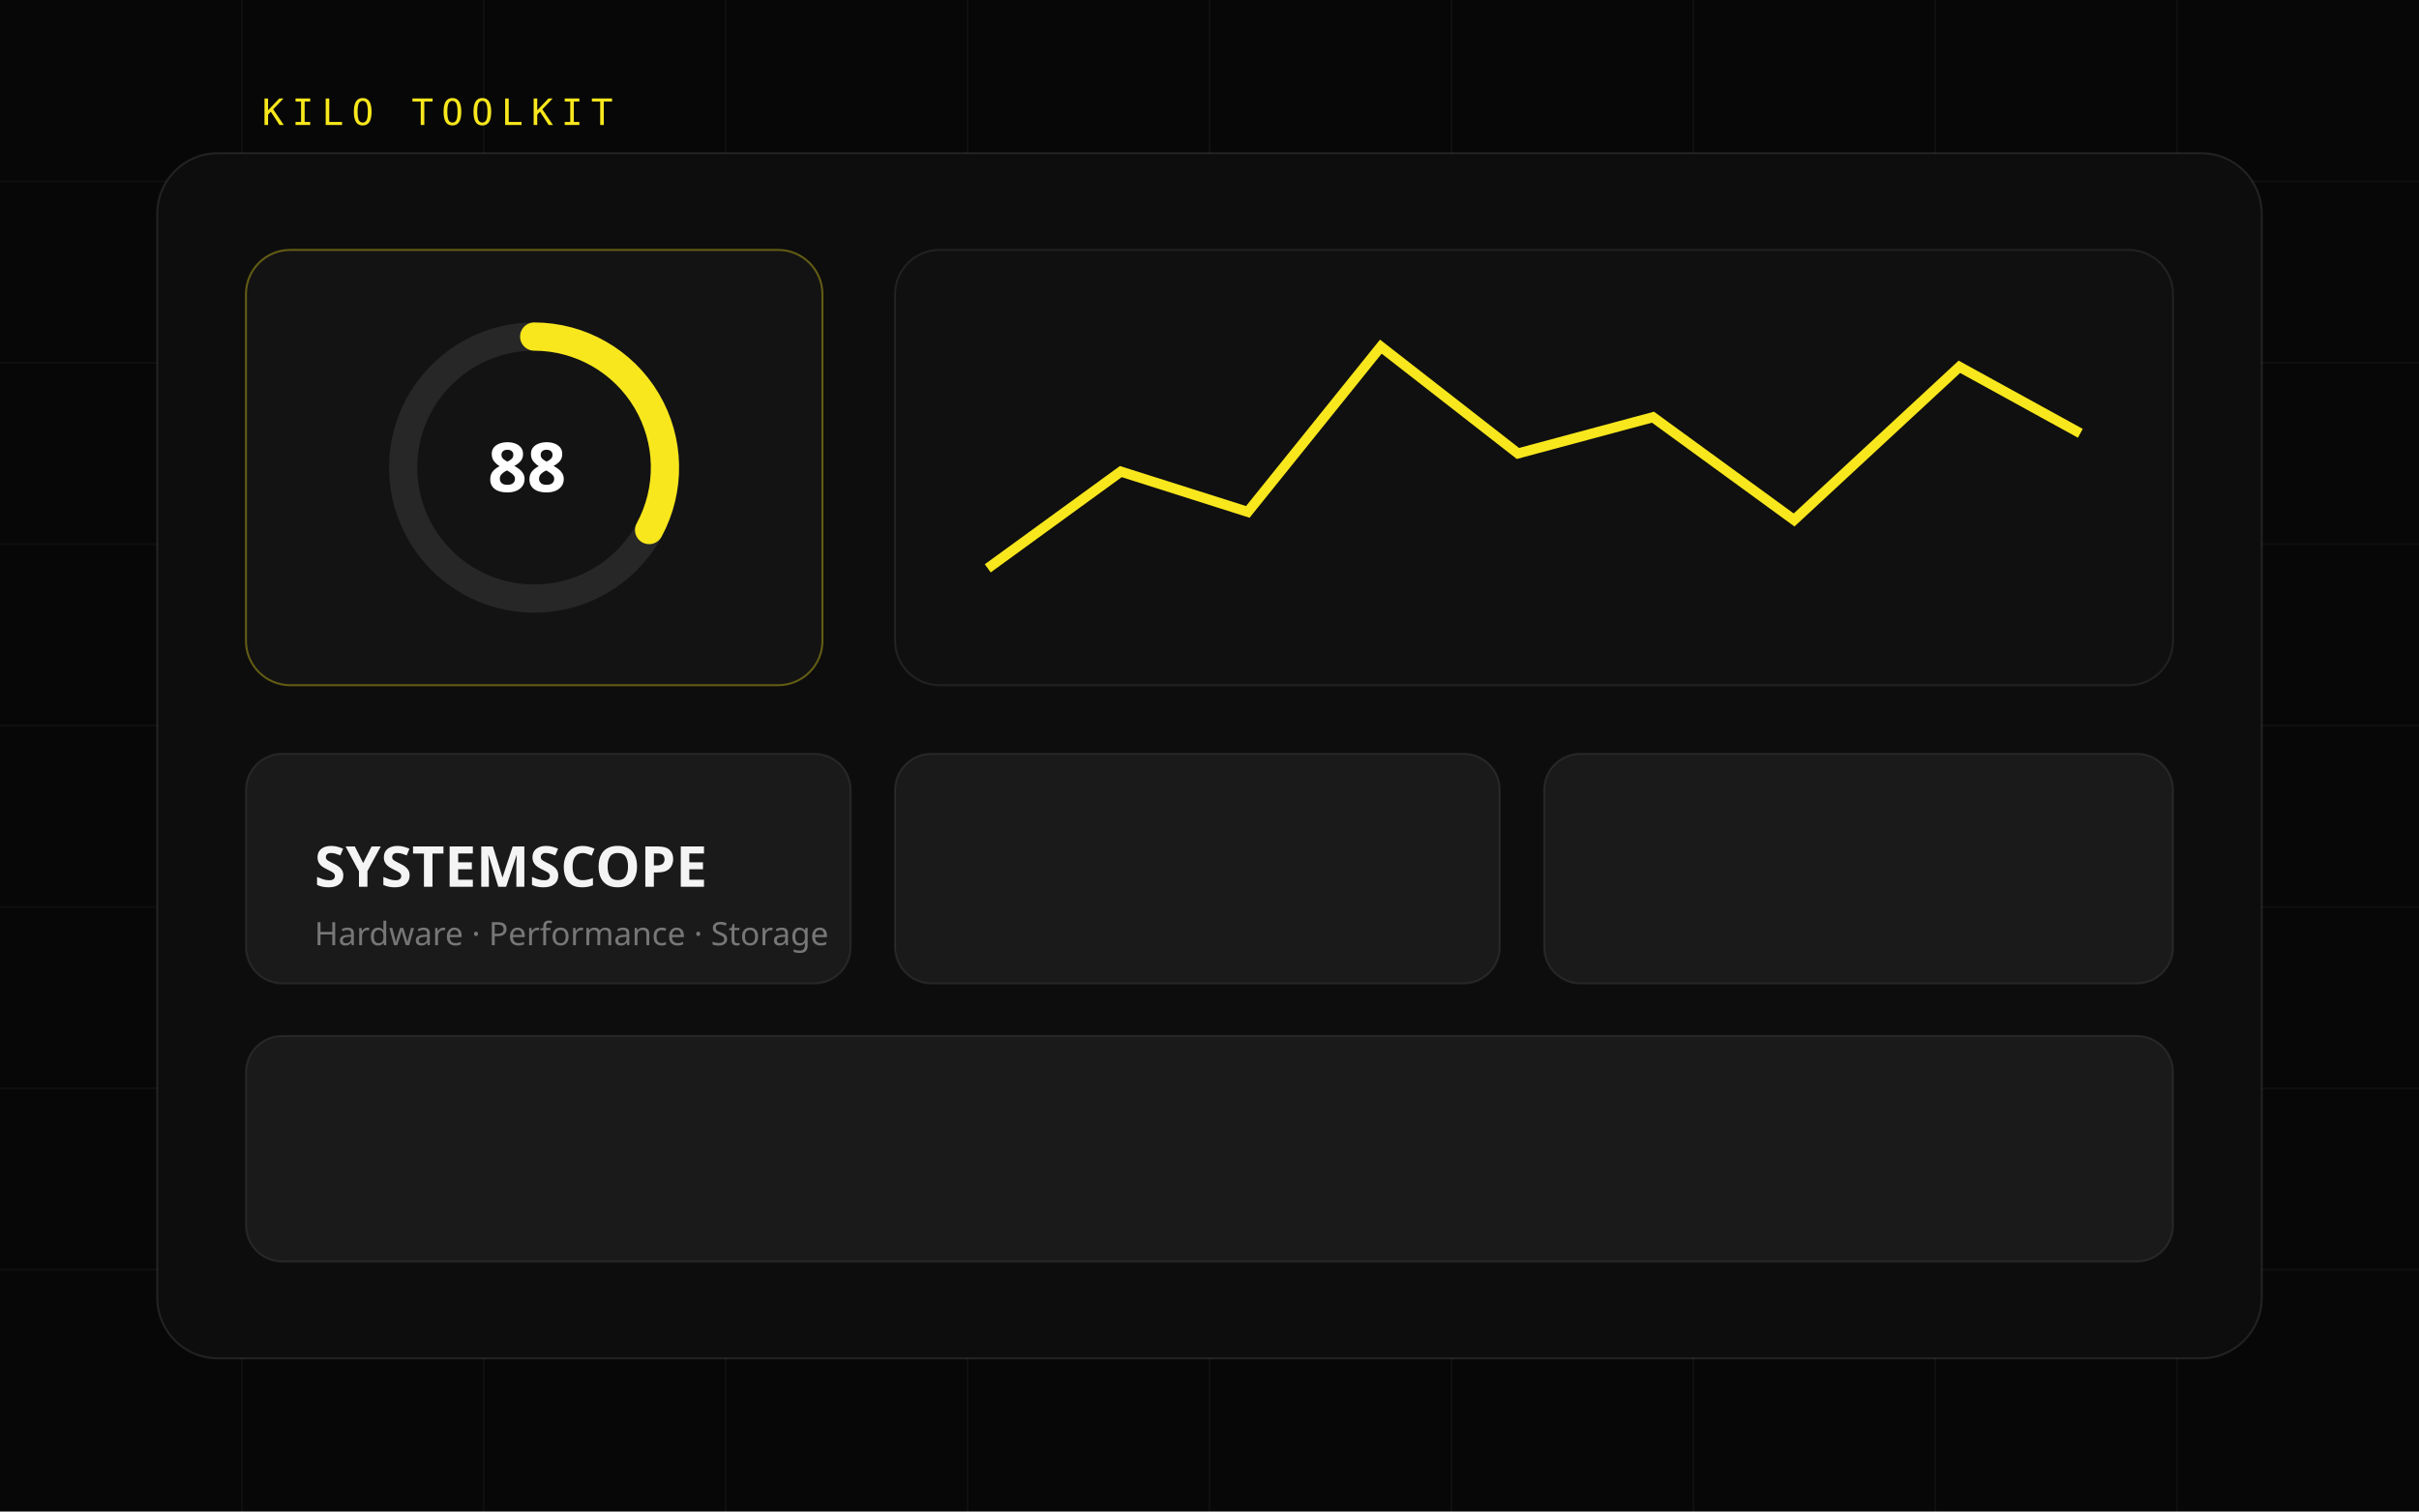
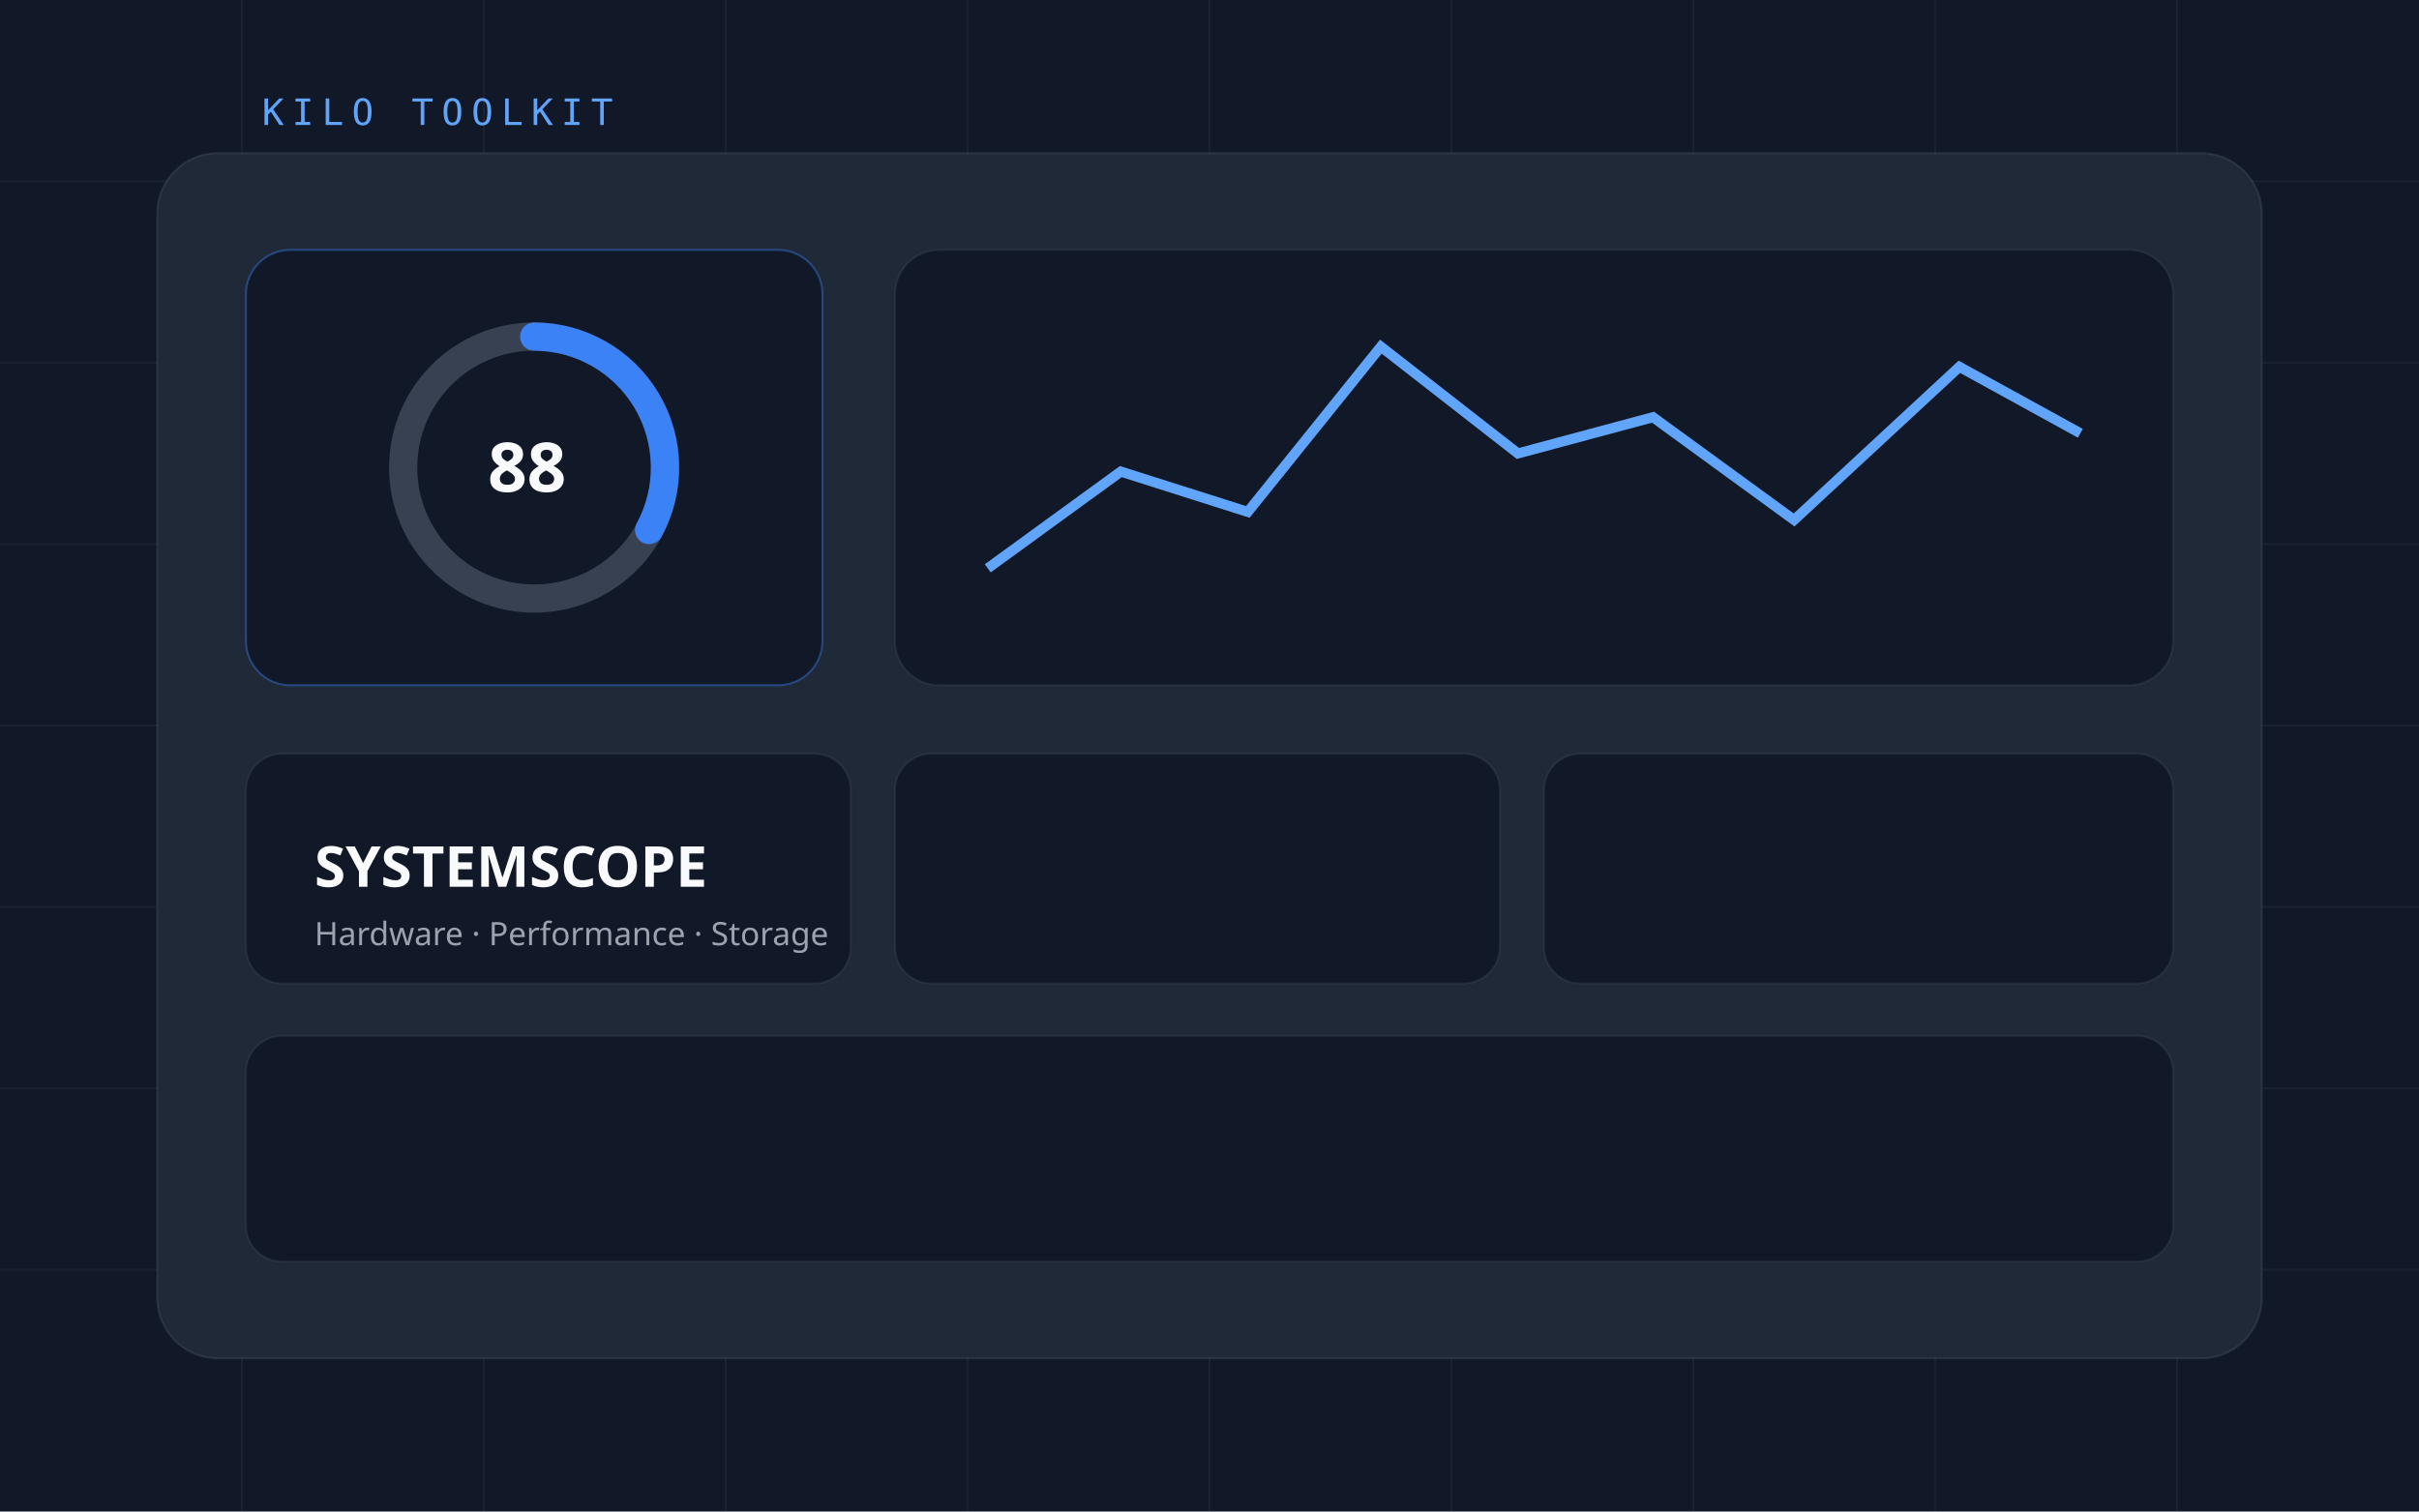
<svg xmlns="http://www.w3.org/2000/svg" width="1200" height="750" viewBox="0 0 1200 750">
-   <rect width="1200" height="750" fill="#070707" />
-   <path d="M0 90h1200M0 180h1200M0 270h1200M0 360h1200M0 450h1200M0 540h1200M0 630h1200M120 0v750M240 0v750M360 0v750M480 0v750M600 0v750M720 0v750M840 0v750M960 0v750M1080 0v750" stroke="#fff" stroke-opacity=".035" />
-   <rect x="78" y="76" width="1044" height="598" rx="30" fill="#0d0d0d" stroke="#fff" stroke-opacity=".1" />
-   <rect x="122" y="124" width="286" height="216" rx="22" fill="#131313" stroke="#f8e71c" stroke-opacity=".35" />
-   <circle cx="265" cy="232" r="65" fill="none" stroke="#272727" stroke-width="14" />
-   <path d="M265 167a65 65 0 0 1 57 96" fill="none" stroke="#f8e71c" stroke-width="14" stroke-linecap="round" />
-   <text x="242" y="244" fill="#fff" font-family="system-ui" font-size="34" font-weight="700">88</text>
-   <rect x="444" y="124" width="634" height="216" rx="22" fill="#101010" stroke="#fff" stroke-opacity=".08" />
-   <path d="M490 282l66-48 63 20 66-82 68 53 67-18 70 51 82-76 60 33" fill="none" stroke="#f8e71c" stroke-width="5" />
-   <g fill="#1a1a1a" stroke="#fff" stroke-opacity=".08">
+   <rect width="1200" height="750" fill="#111827" />
+   <path d="M0 90h1200M0 180h1200M0 270h1200M0 360h1200M0 450h1200M0 540h1200M0 630h1200M120 0v750M240 0v750M360 0v750M480 0v750M600 0v750M720 0v750M840 0v750M960 0v750M1080 0v750" stroke="#fff" stroke-opacity=".04" />
+   <rect x="78" y="76" width="1044" height="598" rx="30" fill="#1F2937" stroke="#fff" stroke-opacity=".08" />
+   <rect x="122" y="124" width="286" height="216" rx="22" fill="#111827" stroke="#3B82F6" stroke-opacity=".4" />
+   <circle cx="265" cy="232" r="65" fill="none" stroke="#374151" stroke-width="14" />
+   <path d="M265 167a65 65 0 0 1 57 96" fill="none" stroke="#3B82F6" stroke-width="14" stroke-linecap="round" />
+   <text x="242" y="244" fill="#F9FAFB" font-family="system-ui" font-size="34" font-weight="700">88</text>
+   <rect x="444" y="124" width="634" height="216" rx="22" fill="#111827" stroke="#fff" stroke-opacity=".06" />
+   <path d="M490 282l66-48 63 20 66-82 68 53 67-18 70 51 82-76 60 33" fill="none" stroke="#60A5FA" stroke-width="5" />
+   <g fill="#111827" stroke="#fff" stroke-opacity=".06">
    <rect x="122" y="374" width="300" height="114" rx="18" />
    <rect x="444" y="374" width="300" height="114" rx="18" />
    <rect x="766" y="374" width="312" height="114" rx="18" />
    <rect x="122" y="514" width="956" height="112" rx="18" />
  </g>
-   <text x="130" y="62" fill="#f8e71c" font-family="monospace" font-size="18" letter-spacing="4">KILO TOOLKIT</text>
-   <text x="156" y="440" fill="#f4f4f4" font-family="system-ui" font-size="28" font-weight="700">SYSTEMSCOPE</text>
-   <text x="156" y="469" fill="#777" font-family="system-ui" font-size="16">Hardware · Performance · Storage</text>
+   <text x="130" y="62" fill="#60A5FA" font-family="monospace" font-size="18" letter-spacing="4">KILO TOOLKIT</text>
+   <text x="156" y="440" fill="#F9FAFB" font-family="system-ui" font-size="28" font-weight="700">SYSTEMSCOPE</text>
+   <text x="156" y="469" fill="#9CA3AF" font-family="system-ui" font-size="16">Hardware · Performance · Storage</text>
</svg>
